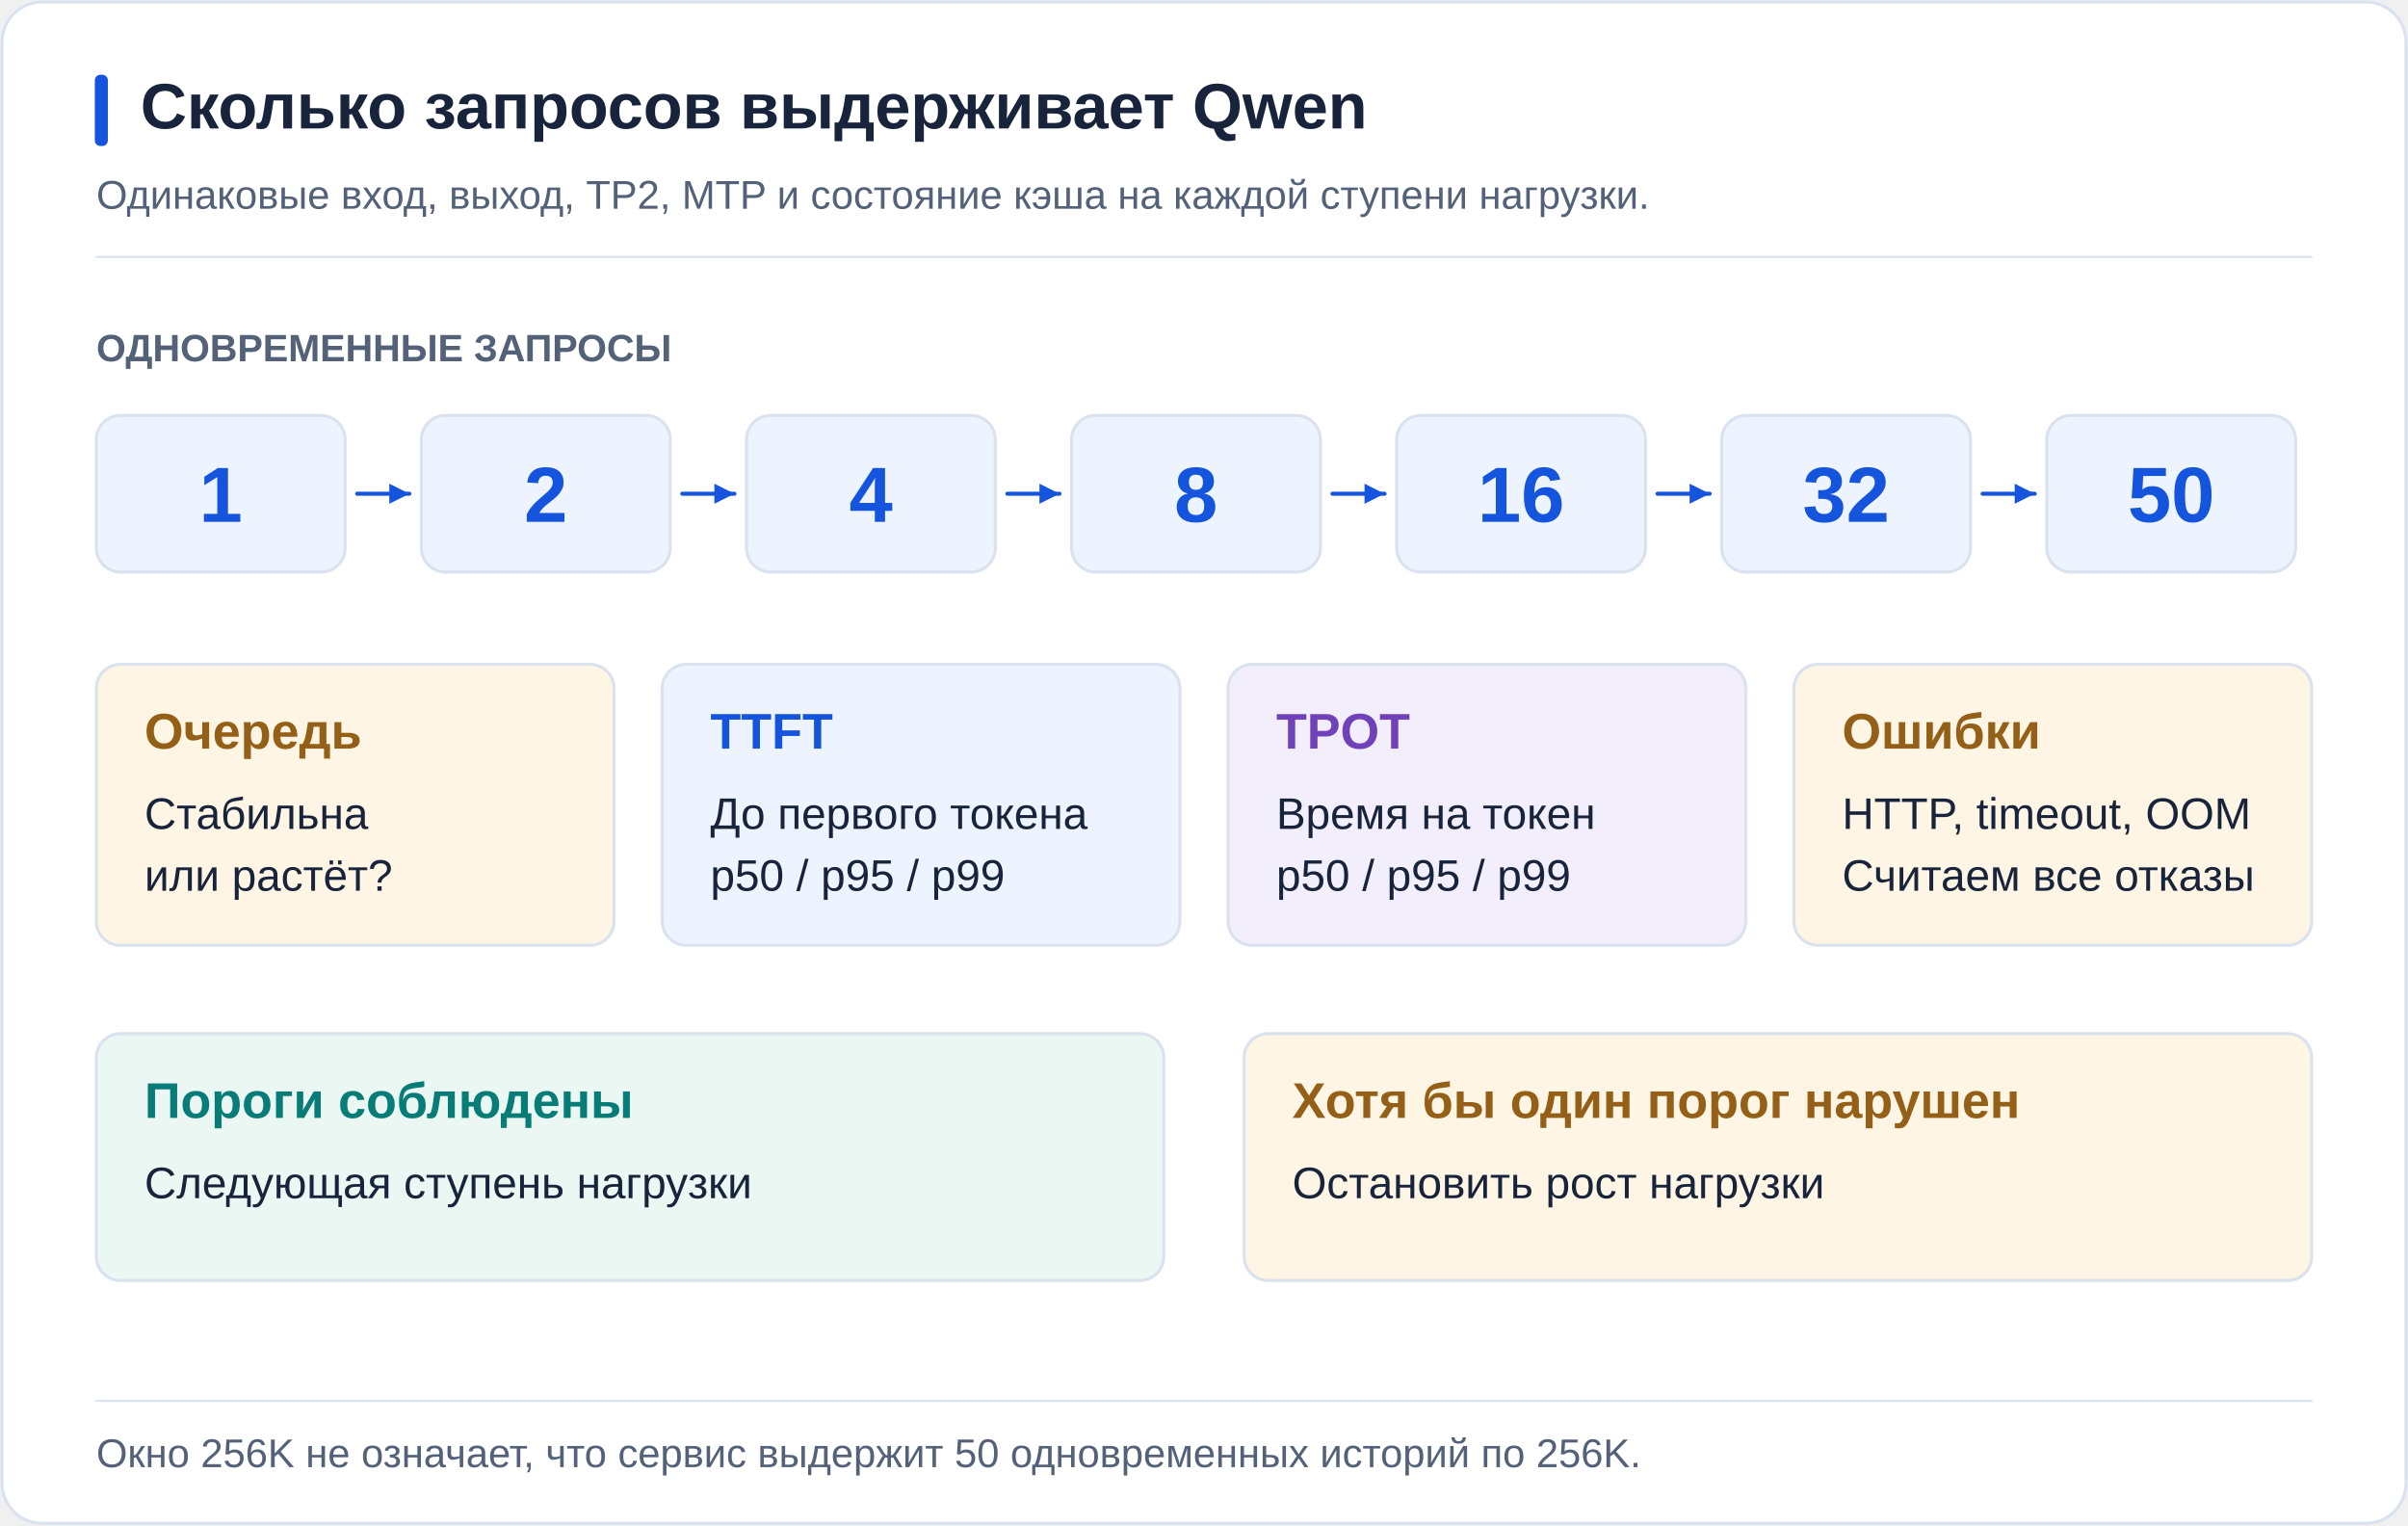
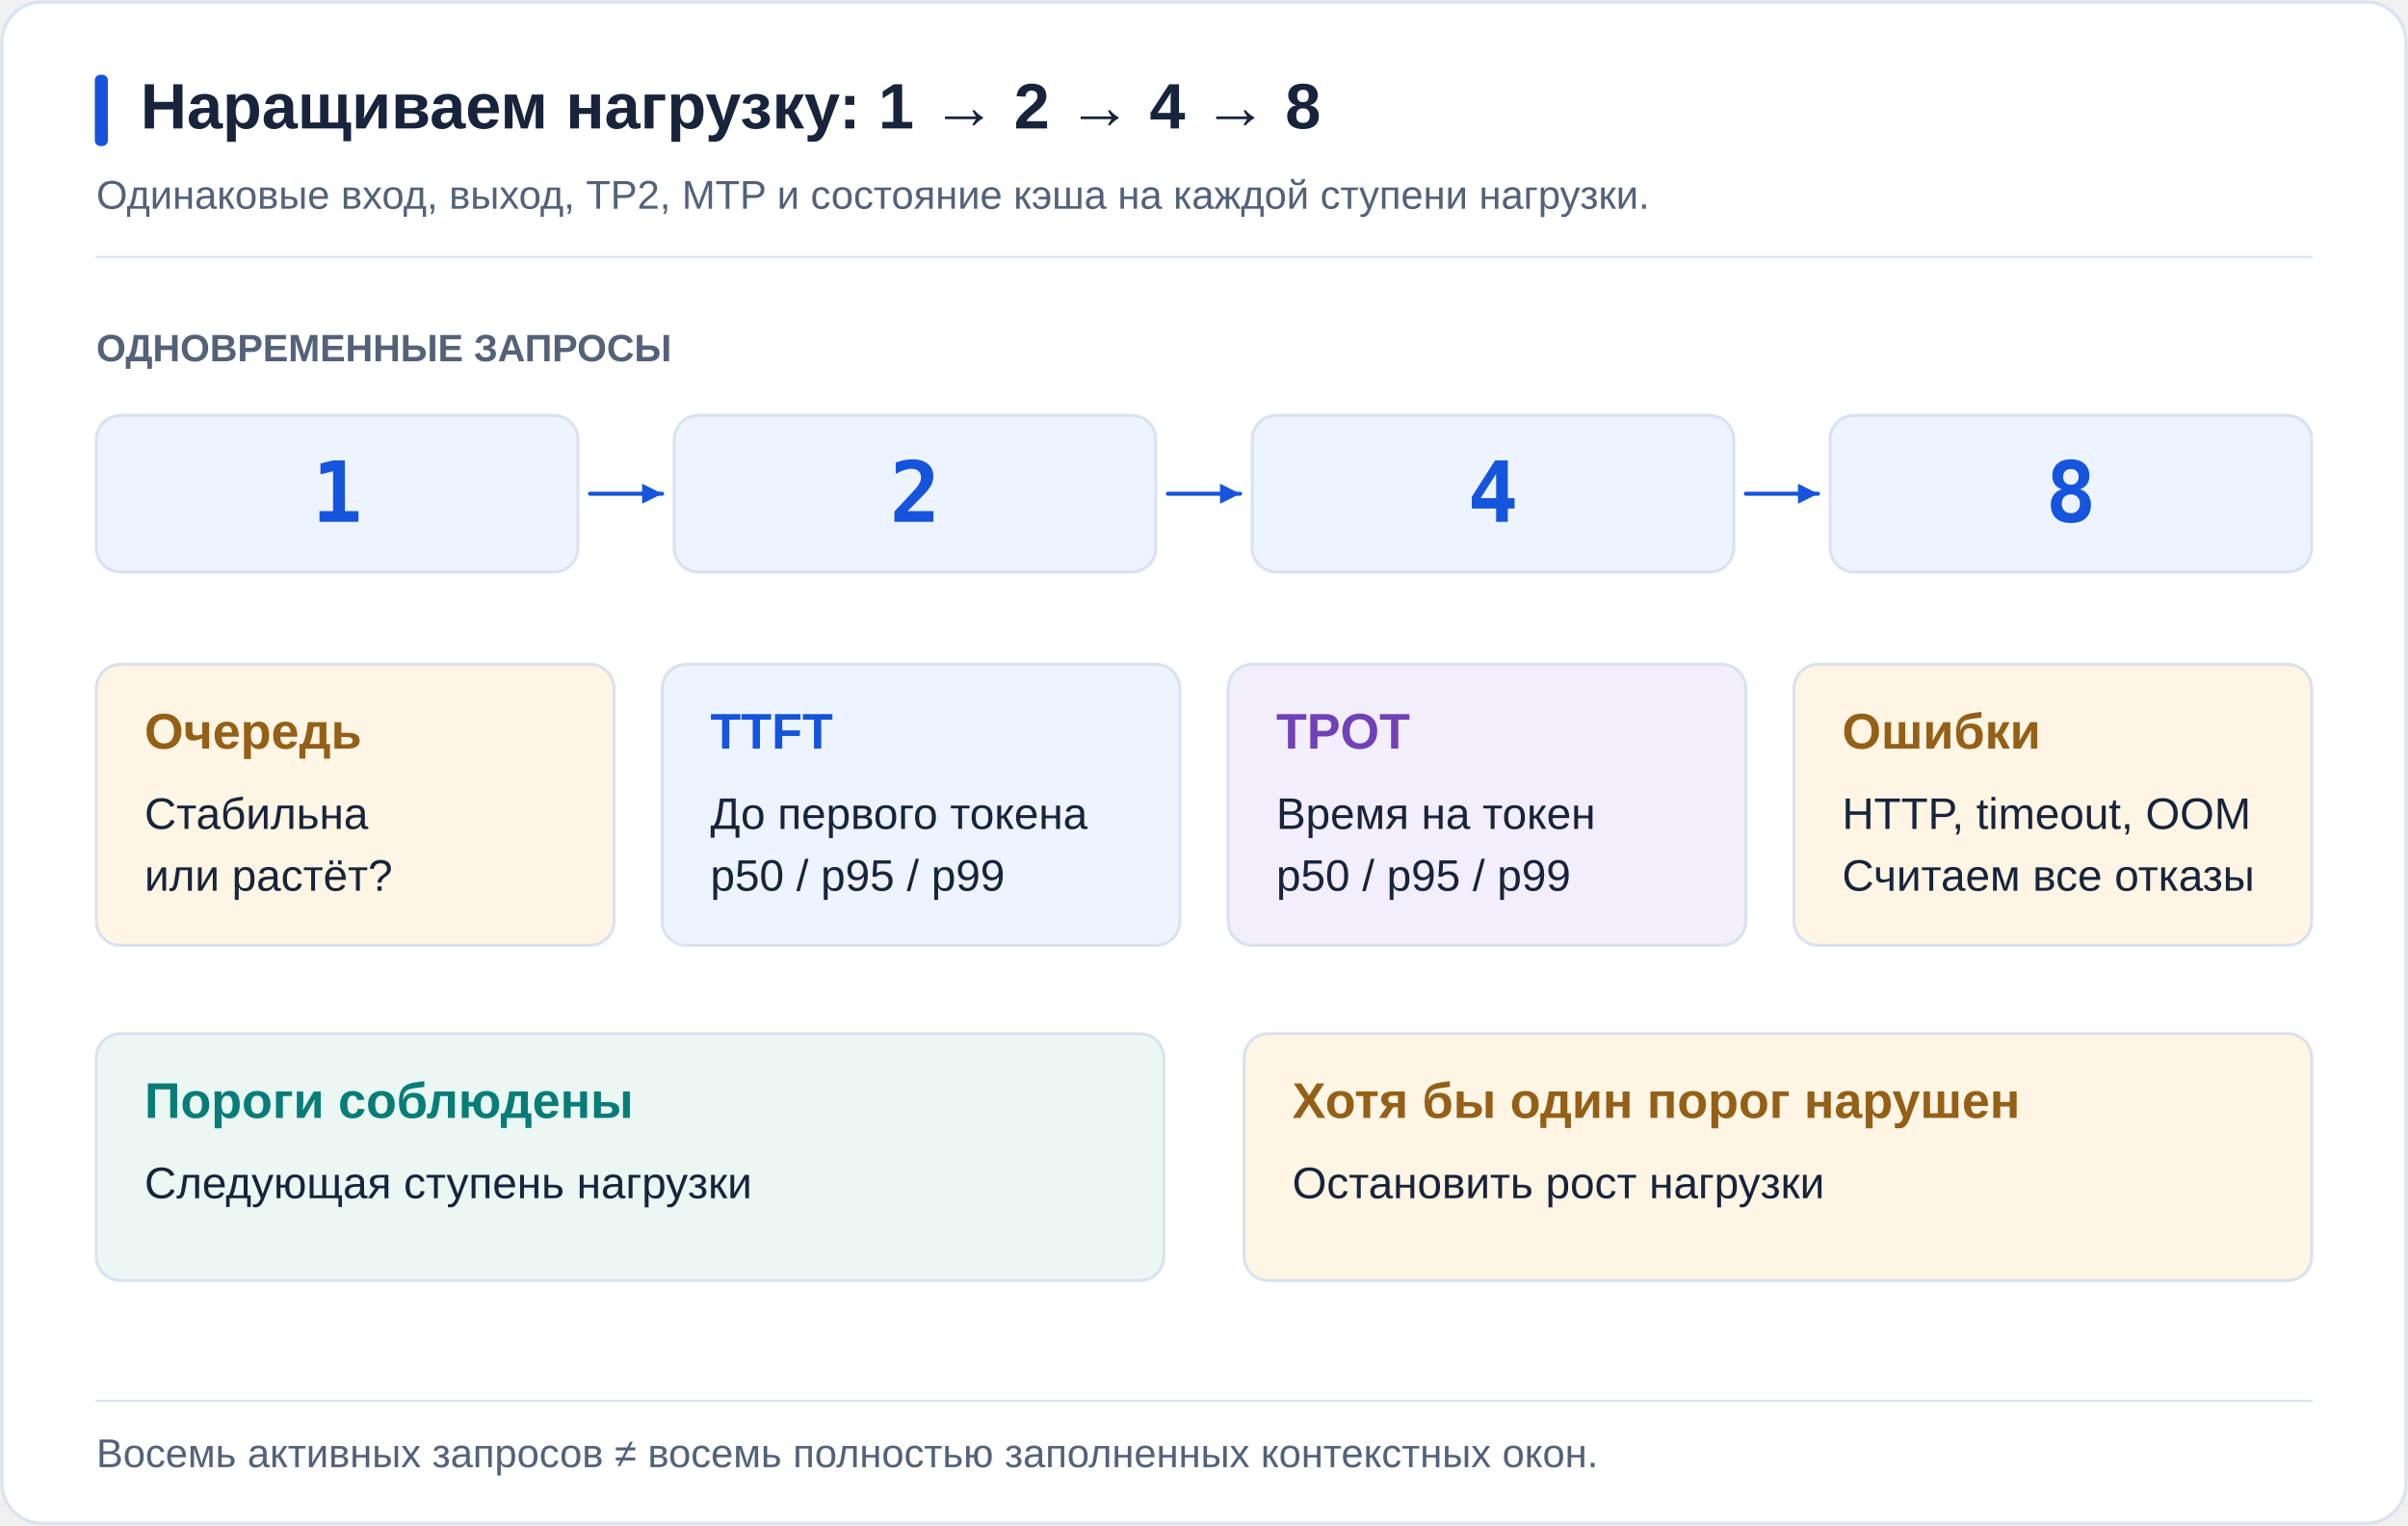
<svg xmlns="http://www.w3.org/2000/svg" width="1200" height="760" viewBox="0 0 1200 760" role="img" aria-labelledby="title desc" data-design="hardfest-v2">
  <defs>
    <marker id="arrow-1554dc" viewBox="0 0 10 10" refX="10" refY="5" markerWidth="10" markerHeight="10" markerUnits="userSpaceOnUse" orient="auto">
      <path d="M0 0 L10 5 L0 10 Z" fill="#1554dc" />
    </marker>
    <marker id="arrow-087d78" viewBox="0 0 10 10" refX="10" refY="5" markerWidth="10" markerHeight="10" markerUnits="userSpaceOnUse" orient="auto">
      <path d="M0 0 L10 5 L0 10 Z" fill="#087d78" />
    </marker>
    <marker id="arrow-7041b8" viewBox="0 0 10 10" refX="10" refY="5" markerWidth="10" markerHeight="10" markerUnits="userSpaceOnUse" orient="auto">
      <path d="M0 0 L10 5 L0 10 Z" fill="#7041b8" />
    </marker>
    <marker id="arrow-536278" viewBox="0 0 10 10" refX="10" refY="5" markerWidth="10" markerHeight="10" markerUnits="userSpaceOnUse" orient="auto">
      <path d="M0 0 L10 5 L0 10 Z" fill="#536278" />
    </marker>
  </defs>
-   <style>text{font-family:Arial,Helvetica,sans-serif;font-variant-numeric:tabular-nums}</style>
+   <style>text{font-family:Arial,Helvetica,sans-serif;font-variant-numeric:tabular-nums}.formula{font-family:"DejaVu Sans Mono",Menlo,Consolas,monospace}</style>
  <rect x="1" y="1" width="1198" height="758" rx="20" fill="#ffffff" stroke="#d9e2ee" stroke-width="1.5" />
  <rect x="48" y="38" width="5" height="34" rx="2" fill="#1554dc" stroke="#1554dc" stroke-width="1.5" />
  <text x="70" y="64" font-size="32" fill="#17243b" text-anchor="start" font-weight="700" data-max-width="1082">
-     <tspan x="70" dy="0">Сколько запросов выдерживает Qwen</tspan>
+     <tspan x="70" dy="0">Наращиваем нагрузку: 1 → 2 → 4 → 8</tspan>
  </text>
  <text x="48" y="104" font-size="20" fill="#536278" text-anchor="start" data-max-width="1104">
    <tspan x="48" dy="0">Одинаковые вход, выход, TP2, MTP и состояние кэша на каждой ступени нагрузки.</tspan>
  </text>
  <path d="M48 128 H1152" fill="none" stroke="#d9e2ee" stroke-width="1" stroke-linejoin="round" stroke-linecap="round" />
  <text x="48" y="180" font-size="19" fill="#536278" text-anchor="start" font-weight="700">
    <tspan x="48" dy="0">ОДНОВРЕМЕННЫЕ ЗАПРОСЫ</tspan>
  </text>
-   <rect x="48" y="207" width="124" height="78" rx="12" fill="#eef4ff" stroke="#d9e2ee" stroke-width="1.5" data-node="true" />
-   <text x="110" y="260" font-size="39" fill="#1554dc" text-anchor="middle" font-weight="700">
-     <tspan x="110" dy="0">1</tspan>
+   <rect x="48" y="207" width="240" height="78" rx="12" fill="#eef4ff" stroke="#d9e2ee" stroke-width="1.5" data-node="true" />
+   <text x="168" y="260" font-size="42" fill="#1554dc" text-anchor="middle" font-weight="700" class="formula">
+     <tspan x="168" dy="0">1</tspan>
  </text>
-   <path d="M178 246.0 L204 246.0" fill="none" stroke="#1554dc" stroke-width="2" stroke-linejoin="round" stroke-linecap="round" marker-end="url(#arrow-1554dc)" data-connector="true" />
-   <rect x="210" y="207" width="124" height="78" rx="12" fill="#eef4ff" stroke="#d9e2ee" stroke-width="1.5" data-node="true" />
-   <text x="272" y="260" font-size="39" fill="#1554dc" text-anchor="middle" font-weight="700">
-     <tspan x="272" dy="0">2</tspan>
+   <path d="M294 246.0 L330 246.0" fill="none" stroke="#1554dc" stroke-width="2" stroke-linejoin="round" stroke-linecap="round" marker-end="url(#arrow-1554dc)" data-connector="true" />
+   <rect x="336" y="207" width="240" height="78" rx="12" fill="#eef4ff" stroke="#d9e2ee" stroke-width="1.5" data-node="true" />
+   <text x="456" y="260" font-size="42" fill="#1554dc" text-anchor="middle" font-weight="700" class="formula">
+     <tspan x="456" dy="0">2</tspan>
  </text>
-   <path d="M340 246.0 L366 246.0" fill="none" stroke="#1554dc" stroke-width="2" stroke-linejoin="round" stroke-linecap="round" marker-end="url(#arrow-1554dc)" data-connector="true" />
-   <rect x="372" y="207" width="124" height="78" rx="12" fill="#eef4ff" stroke="#d9e2ee" stroke-width="1.5" data-node="true" />
-   <text x="434" y="260" font-size="39" fill="#1554dc" text-anchor="middle" font-weight="700">
-     <tspan x="434" dy="0">4</tspan>
+   <path d="M582 246.0 L618 246.0" fill="none" stroke="#1554dc" stroke-width="2" stroke-linejoin="round" stroke-linecap="round" marker-end="url(#arrow-1554dc)" data-connector="true" />
+   <rect x="624" y="207" width="240" height="78" rx="12" fill="#eef4ff" stroke="#d9e2ee" stroke-width="1.5" data-node="true" />
+   <text x="744" y="260" font-size="42" fill="#1554dc" text-anchor="middle" font-weight="700" class="formula">
+     <tspan x="744" dy="0">4</tspan>
  </text>
-   <path d="M502 246.0 L528 246.0" fill="none" stroke="#1554dc" stroke-width="2" stroke-linejoin="round" stroke-linecap="round" marker-end="url(#arrow-1554dc)" data-connector="true" />
-   <rect x="534" y="207" width="124" height="78" rx="12" fill="#eef4ff" stroke="#d9e2ee" stroke-width="1.5" data-node="true" />
-   <text x="596" y="260" font-size="39" fill="#1554dc" text-anchor="middle" font-weight="700">
-     <tspan x="596" dy="0">8</tspan>
-   </text>
-   <path d="M664 246.0 L690 246.0" fill="none" stroke="#1554dc" stroke-width="2" stroke-linejoin="round" stroke-linecap="round" marker-end="url(#arrow-1554dc)" data-connector="true" />
-   <rect x="696" y="207" width="124" height="78" rx="12" fill="#eef4ff" stroke="#d9e2ee" stroke-width="1.5" data-node="true" />
-   <text x="758" y="260" font-size="39" fill="#1554dc" text-anchor="middle" font-weight="700">
-     <tspan x="758" dy="0">16</tspan>
-   </text>
-   <path d="M826 246.0 L852 246.0" fill="none" stroke="#1554dc" stroke-width="2" stroke-linejoin="round" stroke-linecap="round" marker-end="url(#arrow-1554dc)" data-connector="true" />
-   <rect x="858" y="207" width="124" height="78" rx="12" fill="#eef4ff" stroke="#d9e2ee" stroke-width="1.5" data-node="true" />
-   <text x="920" y="260" font-size="39" fill="#1554dc" text-anchor="middle" font-weight="700">
-     <tspan x="920" dy="0">32</tspan>
-   </text>
-   <path d="M988 246.0 L1014 246.0" fill="none" stroke="#1554dc" stroke-width="2" stroke-linejoin="round" stroke-linecap="round" marker-end="url(#arrow-1554dc)" data-connector="true" />
-   <rect x="1020" y="207" width="124" height="78" rx="12" fill="#eef4ff" stroke="#d9e2ee" stroke-width="1.5" data-node="true" />
-   <text x="1082" y="260" font-size="39" fill="#1554dc" text-anchor="middle" font-weight="700">
-     <tspan x="1082" dy="0">50</tspan>
+   <path d="M870 246.0 L906 246.0" fill="none" stroke="#1554dc" stroke-width="2" stroke-linejoin="round" stroke-linecap="round" marker-end="url(#arrow-1554dc)" data-connector="true" />
+   <rect x="912" y="207" width="240" height="78" rx="12" fill="#eef4ff" stroke="#d9e2ee" stroke-width="1.5" data-node="true" />
+   <text x="1032" y="260" font-size="42" fill="#1554dc" text-anchor="middle" font-weight="700" class="formula">
+     <tspan x="1032" dy="0">8</tspan>
  </text>
  <rect x="48" y="331" width="258" height="140" rx="12" fill="#fff5e4" stroke="#d9e2ee" stroke-width="1.5" data-node="true" />
  <text x="72" y="373" font-size="25" fill="#946017" text-anchor="start" font-weight="700" data-max-width="210">
    <tspan x="72" dy="0">Очередь</tspan>
  </text>
  <text x="72" y="413" font-size="22" fill="#17243b" text-anchor="start" data-max-width="210">
    <tspan x="72" dy="0">Стабильна</tspan>
    <tspan x="72" dy="30.8">или растёт?</tspan>
  </text>
  <rect x="330" y="331" width="258" height="140" rx="12" fill="#eef4ff" stroke="#d9e2ee" stroke-width="1.5" data-node="true" />
  <text x="354" y="373" font-size="25" fill="#1554dc" text-anchor="start" font-weight="700" data-max-width="210">
    <tspan x="354" dy="0">TTFT</tspan>
  </text>
  <text x="354" y="413" font-size="22" fill="#17243b" text-anchor="start" data-max-width="210">
    <tspan x="354" dy="0">До первого токена</tspan>
    <tspan x="354" dy="30.8">p50 / p95 / p99</tspan>
  </text>
  <rect x="612" y="331" width="258" height="140" rx="12" fill="#f3eefb" stroke="#d9e2ee" stroke-width="1.5" data-node="true" />
  <text x="636" y="373" font-size="25" fill="#7041b8" text-anchor="start" font-weight="700" data-max-width="210">
    <tspan x="636" dy="0">TPOT</tspan>
  </text>
  <text x="636" y="413" font-size="22" fill="#17243b" text-anchor="start" data-max-width="210">
    <tspan x="636" dy="0">Время на токен</tspan>
    <tspan x="636" dy="30.8">p50 / p95 / p99</tspan>
  </text>
  <rect x="894" y="331" width="258" height="140" rx="12" fill="#fff5e4" stroke="#d9e2ee" stroke-width="1.5" data-node="true" />
  <text x="918" y="373" font-size="25" fill="#946017" text-anchor="start" font-weight="700" data-max-width="210">
    <tspan x="918" dy="0">Ошибки</tspan>
  </text>
  <text x="918" y="413" font-size="22" fill="#17243b" text-anchor="start" data-max-width="210">
    <tspan x="918" dy="0">HTTP, timeout, OOM</tspan>
    <tspan x="918" dy="30.8">Считаем все отказы</tspan>
  </text>
  <rect x="48" y="515" width="532" height="123" rx="12" fill="#eaf7f3" stroke="#d9e2ee" stroke-width="1.5" data-node="true" />
  <text x="72" y="557" font-size="25" fill="#087d78" text-anchor="start" font-weight="700" data-max-width="484">
    <tspan x="72" dy="0">Пороги соблюдены</tspan>
  </text>
  <text x="72" y="597" font-size="22" fill="#17243b" text-anchor="start" data-max-width="484">
    <tspan x="72" dy="0">Следующая ступень нагрузки</tspan>
  </text>
  <rect x="620" y="515" width="532" height="123" rx="12" fill="#fff5e4" stroke="#d9e2ee" stroke-width="1.5" data-node="true" />
  <text x="644" y="557" font-size="25" fill="#946017" text-anchor="start" font-weight="700" data-max-width="484">
    <tspan x="644" dy="0">Хотя бы один порог нарушен</tspan>
  </text>
  <text x="644" y="597" font-size="22" fill="#17243b" text-anchor="start" data-max-width="484">
    <tspan x="644" dy="0">Остановить рост нагрузки</tspan>
  </text>
  <path d="M48 698 H1152" fill="none" stroke="#d9e2ee" stroke-width="1" stroke-linejoin="round" stroke-linecap="round" />
  <text x="48" y="731" font-size="20" fill="#536278" text-anchor="start" data-max-width="1104">
-     <tspan x="48" dy="0">Окно 256K не означает, что сервис выдержит 50 одновременных историй по 256K.</tspan>
+     <tspan x="48" dy="0">Восемь активных запросов ≠ восемь полностью заполненных контекстных окон.</tspan>
  </text>
</svg>
